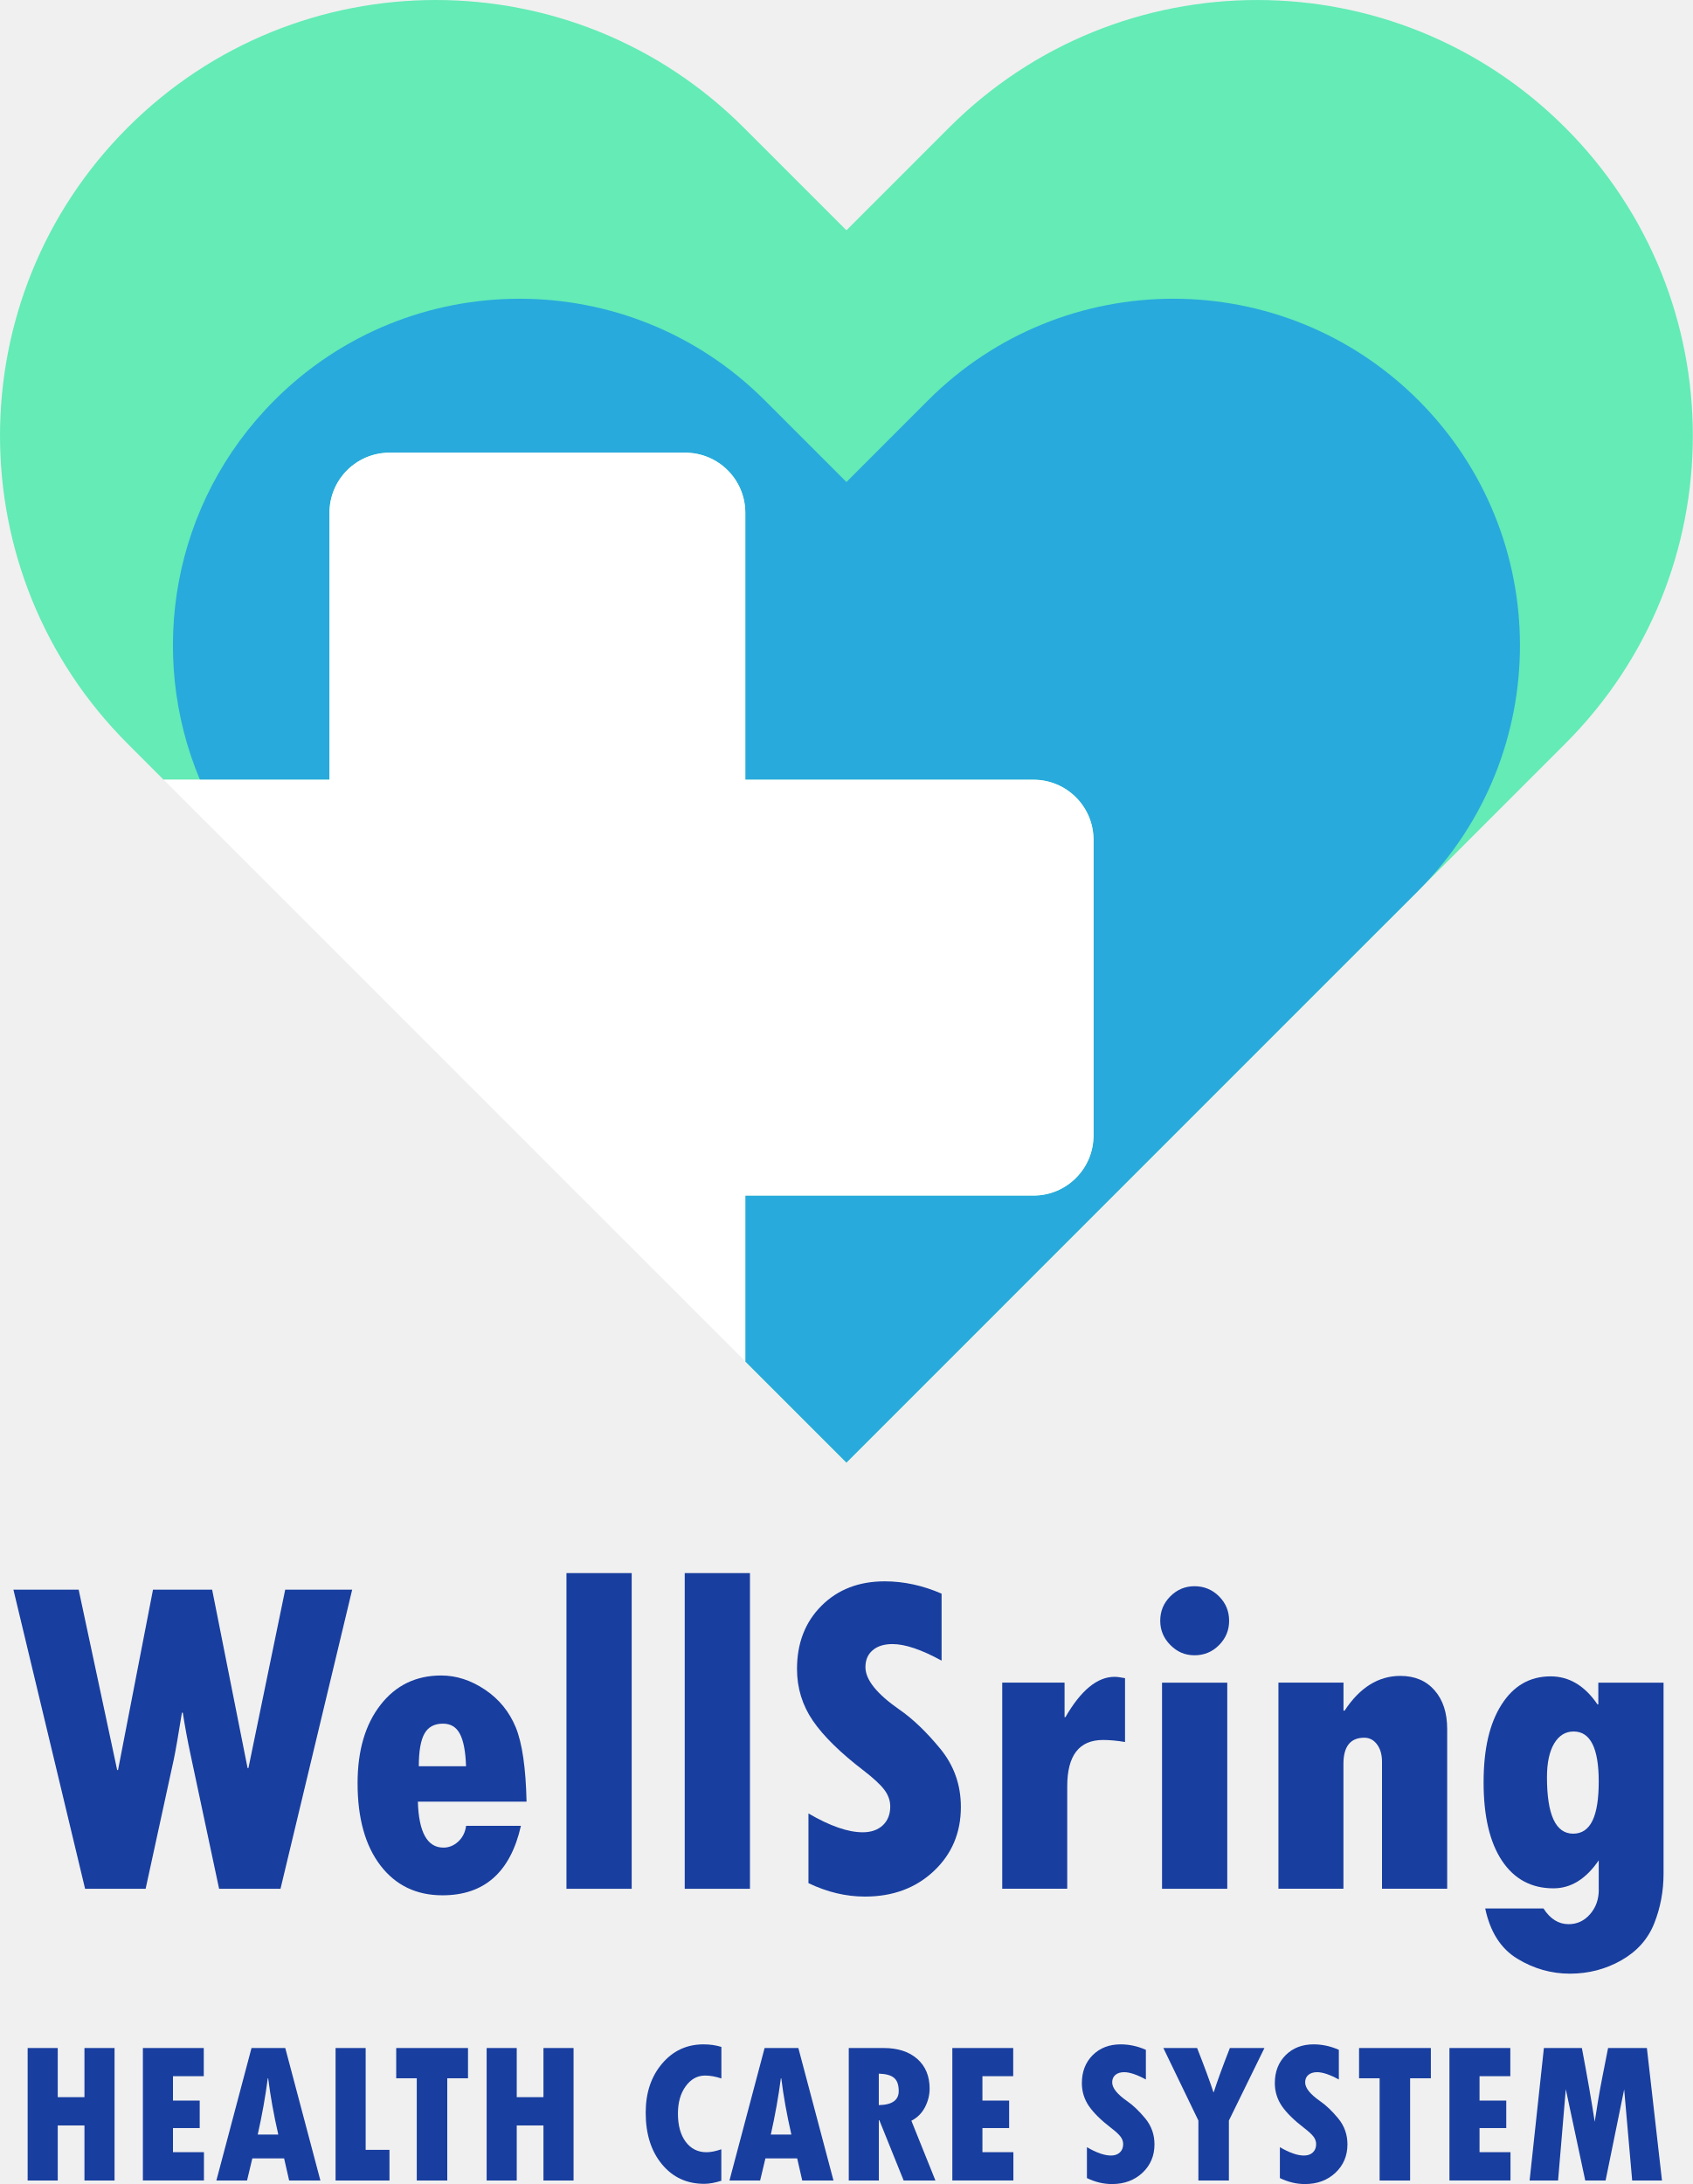
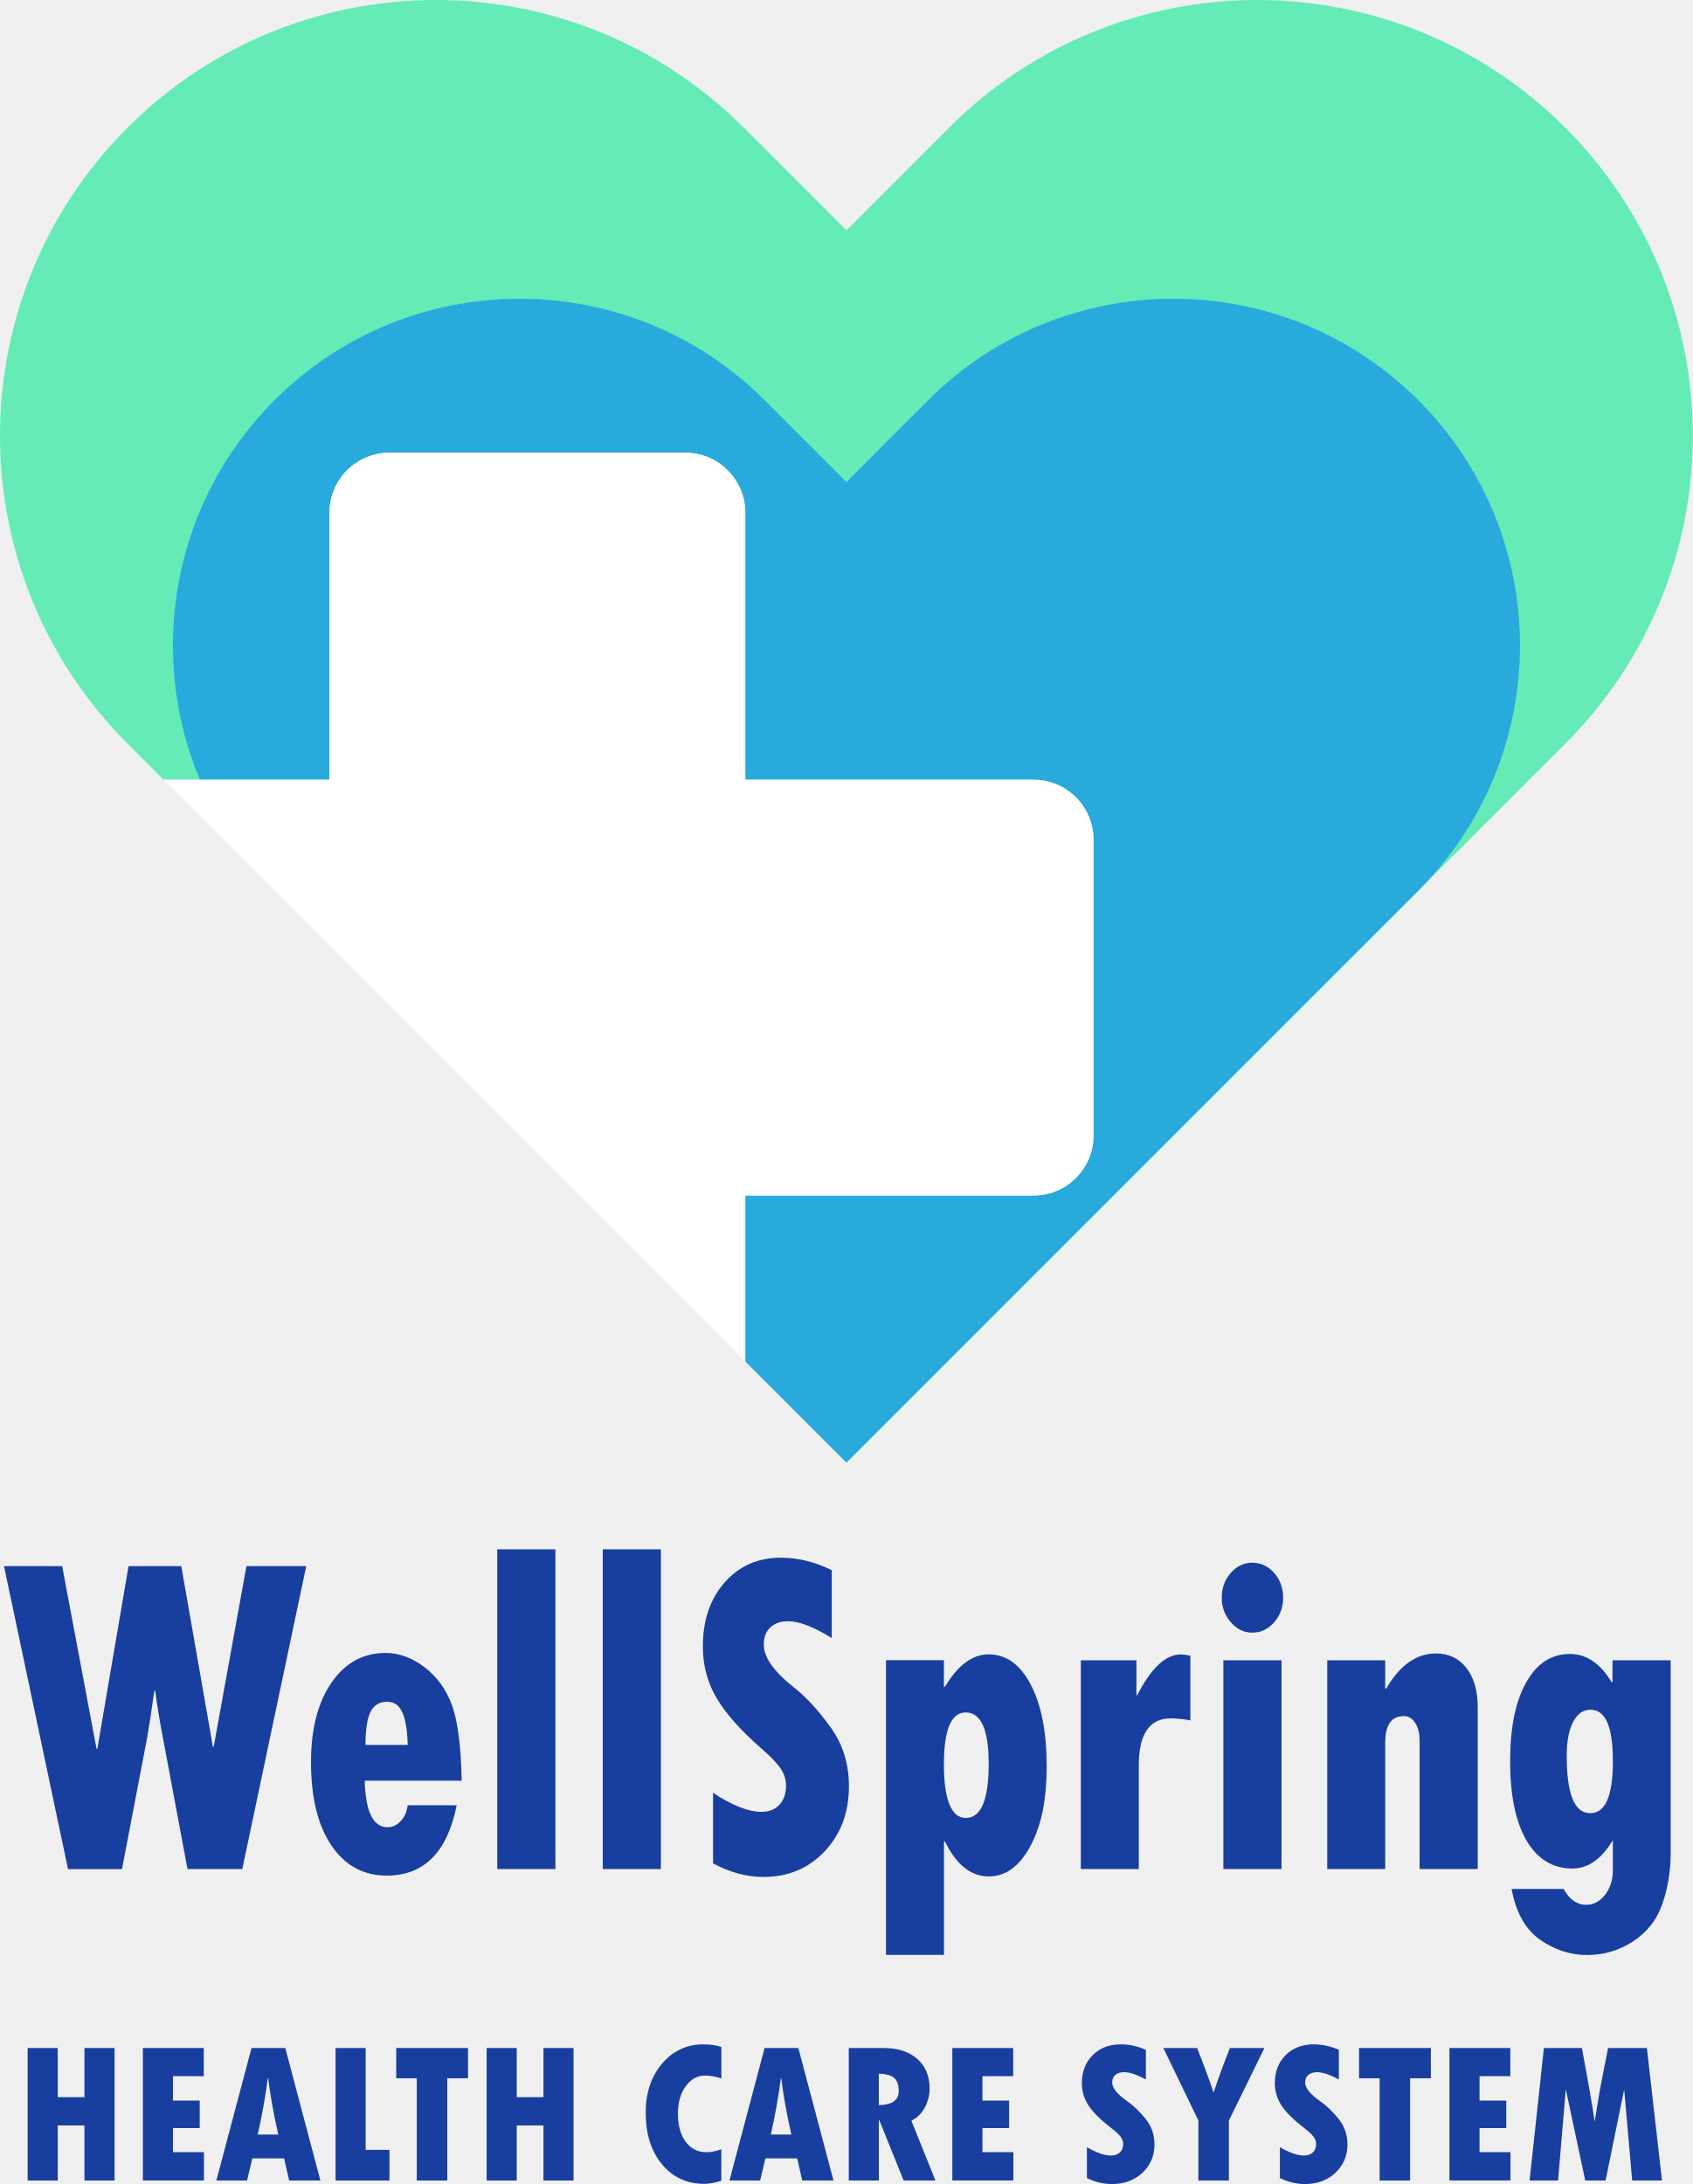
<svg xmlns="http://www.w3.org/2000/svg" id="Layer_2" data-name="Layer 2" viewBox="0 0 291.43 375.98">
  <defs>
    <style>
      .cls-1 {
        fill: #fff;
      }

      .cls-2 {
        fill: #28aadc;
      }

      .cls-3 {
        fill: #64ebb6;
      }

      .cls-4 {
        fill: #183e9f;
      }
    </style>
  </defs>
  <g id="Layer_1-2" data-name="Layer 1">
    <g>
      <g>
        <path class="cls-3" d="m291.43,75c0,19.2-7.32,38.39-21.97,53.03l-24.94,24.94c-.11.11-.22.23-.33.34l-14.07,14.06-84.4,84.41-17.41-17.41v-28.55h49.61c5.71,0,10.34-4.63,10.34-10.34v-50.91c0-5.71-4.63-10.34-10.34-10.34h-49.61v-45.96c0-5.71-4.63-10.34-10.34-10.34h-50.92c-5.7,0-10.33,4.63-10.33,10.34v45.96h-28.55l-6.2-6.2c-29.29-29.28-29.29-76.77,0-106.06C36.61,7.32,55.81,0,75.01,0s38.38,7.32,53.03,21.97l17.68,17.68,17.67-17.68c29.29-29.29,76.78-29.29,106.07,0,14.65,14.65,21.97,33.84,21.97,53.03Z" />
        <path class="cls-2" d="m261.67,111.11c0,15.13-5.72,30.26-17.15,41.86-.11.11-.22.23-.33.34l-14.07,14.06-84.4,84.41-17.41-17.41v-28.55h49.61c5.71,0,10.34-4.63,10.34-10.34v-50.91c0-5.71-4.63-10.34-10.34-10.34h-49.61v-45.96c0-5.71-4.63-10.34-10.34-10.34h-50.92c-5.7,0-10.33,4.63-10.33,10.34v45.96h-22.3c-9.11-21.68-4.83-47.66,12.83-65.32,11.64-11.66,26.92-17.48,42.2-17.48s30.54,5.82,42.2,17.48l14.07,14.07,14.06-14.07c23.31-23.31,61.1-23.31,84.41,0,11.65,11.66,17.48,26.93,17.48,42.2Z" />
        <path class="cls-1" d="m188.26,144.57v50.91c0,5.71-4.63,10.34-10.34,10.34h-49.61v28.55l-28.55-28.55L28.17,134.23h28.55v-45.96c0-5.71,4.63-10.34,10.33-10.34h50.92c5.71,0,10.34,4.63,10.34,10.34v45.96h49.61c5.71,0,10.34,4.63,10.34,10.34Z" />
      </g>
      <g>
-         <path class="cls-4" d="m4.76,352.57h5.18v8.46h4.6v-8.46h5.18v22.81h-5.18v-9.48h-4.6v9.48h-5.18v-22.81Z" />
-         <path class="cls-4" d="m24.6,352.57h10.48v4.85h-5.3v4.2h4.6v4.73h-4.6v4.15h5.33v4.87h-10.51v-22.81Z" />
-         <path class="cls-4" d="m55.16,375.38h-5.38l-.87-3.81h-5.47l-.91,3.81h-5.28l6.05-22.81h5.81l6.05,22.81Zm-7.25-7.91c-.78-3.4-1.36-6.62-1.74-9.69h-.07c-.41,3.16-.99,6.39-1.73,9.69h3.54Z" />
-         <path class="cls-4" d="m57.77,352.57h5.18v17.53h4.1v5.28h-9.28v-22.81Z" />
-         <path class="cls-4" d="m68.21,352.57h12.36v5.21h-3.57v17.6h-5.25v-17.6h-3.54v-5.21Z" />
-         <path class="cls-4" d="m83.78,352.57h5.18v8.46h4.6v-8.46h5.18v22.81h-5.18v-9.48h-4.6v9.48h-5.18v-22.81Z" />
-         <path class="cls-4" d="m124.18,370v5.42c-1.09.35-2.07.53-2.94.53-3,0-5.43-1.12-7.29-3.38-1.86-2.25-2.79-5.21-2.79-8.88,0-3.41.94-6.22,2.82-8.43,1.88-2.22,4.26-3.32,7.13-3.32,1.12,0,2.14.15,3.08.44v5.43c-.99-.33-1.93-.5-2.8-.5-1.34,0-2.46.62-3.35,1.85s-1.33,2.8-1.33,4.7c0,2.05.45,3.67,1.34,4.86.89,1.19,2.09,1.79,3.58,1.79.73,0,1.58-.17,2.56-.51Z" />
-         <path class="cls-4" d="m143.49,375.38h-5.38l-.87-3.81h-5.47l-.91,3.81h-5.28l6.05-22.81h5.81l6.05,22.81Zm-7.25-7.91c-.78-3.4-1.36-6.62-1.74-9.69h-.07c-.41,3.16-.99,6.39-1.73,9.69h3.54Z" />
-         <path class="cls-4" d="m146.11,352.57h6.03c2.44,0,4.36.63,5.78,1.88,1.41,1.25,2.12,2.96,2.12,5.11,0,1.11-.27,2.17-.8,3.2-.54,1.03-1.32,1.81-2.34,2.33l4.14,10.29h-5.47l-4.19-10.39h-.08v10.39h-5.18v-22.81Zm5.18,4.41v5.42c2.29-.04,3.43-.85,3.43-2.41,0-1.06-.26-1.82-.79-2.27-.53-.46-1.41-.7-2.64-.74Z" />
-         <path class="cls-4" d="m163.95,352.57h10.48v4.85h-5.3v4.2h4.6v4.73h-4.6v4.15h5.33v4.87h-10.51v-22.81Z" />
-         <path class="cls-4" d="m187.12,374.95v-5.31c1.64.96,3.02,1.44,4.14,1.44.65,0,1.16-.18,1.54-.54.38-.36.56-.83.56-1.43,0-.46-.15-.88-.45-1.28-.3-.4-.82-.88-1.56-1.45-1.79-1.37-3.08-2.64-3.89-3.82-.8-1.18-1.21-2.49-1.21-3.94,0-1.97.62-3.58,1.86-4.82,1.24-1.24,2.85-1.86,4.82-1.86,1.46,0,2.91.31,4.34.94v5.11c-1.54-.84-2.79-1.26-3.74-1.26-.64,0-1.14.16-1.51.47-.37.31-.55.74-.55,1.29,0,.96.86,2.03,2.58,3.23,1.03.71,2.06,1.7,3.12,2.98,1.05,1.28,1.58,2.77,1.58,4.45,0,1.97-.69,3.6-2.07,4.9-1.38,1.29-3.13,1.94-5.25,1.94-1.45,0-2.88-.34-4.31-1.03Z" />
-         <path class="cls-4" d="m200.28,352.57h5.81c1.29,3.28,2.22,5.81,2.8,7.59h.07c.58-1.82,1.5-4.35,2.77-7.59h5.95l-6.12,12.49v10.32h-5.25v-10.32l-6.03-12.49Z" />
-         <path class="cls-4" d="m220.34,374.95v-5.31c1.64.96,3.02,1.44,4.14,1.44.65,0,1.16-.18,1.54-.54.38-.36.56-.83.56-1.43,0-.46-.15-.88-.45-1.28-.3-.4-.82-.88-1.56-1.45-1.79-1.37-3.08-2.64-3.89-3.82-.8-1.18-1.21-2.49-1.21-3.94,0-1.97.62-3.58,1.86-4.82,1.24-1.24,2.85-1.86,4.82-1.86,1.46,0,2.91.31,4.34.94v5.11c-1.54-.84-2.79-1.26-3.74-1.26-.64,0-1.14.16-1.51.47-.37.31-.55.74-.55,1.29,0,.96.86,2.03,2.58,3.23,1.03.71,2.06,1.7,3.12,2.98,1.05,1.28,1.58,2.77,1.58,4.45,0,1.97-.69,3.6-2.07,4.9-1.38,1.29-3.13,1.94-5.25,1.94-1.45,0-2.88-.34-4.31-1.03Z" />
-         <path class="cls-4" d="m233.97,352.57h12.36v5.21h-3.57v17.6h-5.25v-17.6h-3.54v-5.21Z" />
-         <path class="cls-4" d="m249.53,352.57h10.48v4.85h-5.3v4.2h4.6v4.73h-4.6v4.15h5.33v4.87h-10.51v-22.81Z" />
-         <path class="cls-4" d="m265.79,352.57h6.54c.93,4.92,1.67,9.15,2.21,12.7l.56-3.54c.23-1.38.47-2.72.73-4.03l1.01-5.13h6.68l2.6,22.81h-5.13l-1.38-15.69-3.2,15.69h-3.5l-3.35-15.72-1.33,15.72h-4.9l2.46-22.81Z" />
-       </g>
-       <g>
-         <path class="cls-4" d="m2.32,273.66h11.22l6.63,31.05h.15l6.02-31.05h10.18l6.1,30.71h.15l6.33-30.71h11.53l-12.34,51.5h-10.57l-4.9-23.03c-.54-2.52-.99-4.95-1.35-7.29h-.15c-.64,3.99-1.11,6.65-1.39,7.99l-4.86,22.33h-10.42l-12.34-51.5Z" />
-         <path class="cls-4" d="m80.23,314.32h9.45c-1.8,7.97-6.3,11.96-13.5,11.96-4.5,0-8.06-1.71-10.68-5.13-2.62-3.42-3.94-8.14-3.94-14.16,0-5.61,1.31-10.1,3.94-13.48,2.62-3.38,6.11-5.07,10.45-5.07,2.62,0,5.14.82,7.56,2.45,2.42,1.63,4.18,3.8,5.29,6.5,1.1,2.7,1.72,6.96,1.85,12.77h-18.71c.15,5.27,1.62,7.91,4.4,7.91.95,0,1.8-.35,2.55-1.04.75-.7,1.2-1.59,1.35-2.7Zm-8.14-10.26h8.14c-.08-2.49-.42-4.34-1.04-5.54-.62-1.2-1.59-1.79-2.93-1.79-1.49,0-2.56.58-3.2,1.74-.64,1.16-.96,3.02-.96,5.59Z" />
-         <path class="cls-4" d="m97.52,270.81h11.23v54.35h-11.23v-54.35Z" />
-         <path class="cls-4" d="m117.88,270.81h11.23v54.35h-11.23v-54.35Z" />
-         <path class="cls-4" d="m139.18,324.19v-12c3.7,2.16,6.81,3.24,9.34,3.24,1.46,0,2.62-.41,3.47-1.21.85-.81,1.27-1.88,1.27-3.22,0-1.03-.34-1.99-1.02-2.89-.68-.9-1.86-1.99-3.53-3.28-4.04-3.09-6.96-5.96-8.78-8.62-1.81-2.66-2.72-5.62-2.72-8.89,0-4.45,1.4-8.07,4.21-10.88,2.8-2.8,6.43-4.21,10.88-4.21,3.29,0,6.56.71,9.8,2.12v11.53c-3.47-1.9-6.29-2.85-8.45-2.85-1.44,0-2.58.35-3.41,1.06-.84.71-1.25,1.68-1.25,2.91,0,2.16,1.94,4.59,5.82,7.29,2.31,1.59,4.66,3.84,7.04,6.73,2.38,2.89,3.57,6.24,3.57,10.05,0,4.45-1.56,8.13-4.67,11.05-3.11,2.92-7.06,4.38-11.84,4.38-3.27,0-6.51-.77-9.72-2.31Z" />
-         <path class="cls-4" d="m183.27,289.67v5.94h.15c2.67-4.63,5.49-6.94,8.45-6.94.44,0,1.04.08,1.81.23v10.99c-1.36-.23-2.62-.35-3.78-.35-4.12,0-6.17,2.66-6.17,7.98v17.63h-11.19v-35.49h10.72Z" />
-         <path class="cls-4" d="m199.74,279.02c0-1.65.58-3.05,1.74-4.21,1.16-1.16,2.55-1.74,4.17-1.74s3.05.58,4.21,1.74c1.16,1.16,1.74,2.56,1.74,4.21s-.58,3.02-1.74,4.19c-1.16,1.17-2.56,1.75-4.21,1.75s-2.98-.58-4.15-1.75c-1.17-1.17-1.76-2.57-1.76-4.19Zm.31,10.65h11.23v35.49h-11.23v-35.49Z" />
-         <path class="cls-4" d="m231.29,289.67v4.82h.19c2.62-3.99,5.83-5.98,9.6-5.98,2.47,0,4.43.82,5.88,2.47,1.45,1.65,2.18,3.87,2.18,6.67v27.5h-11.22v-21.87c0-1.21-.28-2.2-.85-2.97s-1.3-1.16-2.2-1.16c-2.39,0-3.59,1.5-3.59,4.51v21.49h-11.19v-35.49h11.19Z" />
-         <path class="cls-4" d="m275.23,325.31v-5.05c-2.19,3.21-4.78,4.82-7.79,4.82-3.81,0-6.76-1.59-8.87-4.76-2.11-3.18-3.16-7.67-3.16-13.48s1.03-10.15,3.09-13.39,4.87-4.86,8.45-4.86c3.19,0,5.88,1.61,8.06,4.82h.15v-3.74h11.23v32.87c0,3.01-.53,5.86-1.6,8.56-1.07,2.7-2.95,4.82-5.65,6.36s-5.66,2.31-8.87,2.31-6.24-.86-9.06-2.58c-2.83-1.72-4.67-4.6-5.52-8.64h10.03c1.16,1.8,2.6,2.7,4.32,2.7,1.47,0,2.7-.57,3.7-1.72s1.5-2.55,1.5-4.22Zm0-18.63c0-5.73-1.44-8.6-4.32-8.6-1.42,0-2.53.69-3.36,2.08-.82,1.39-1.23,3.32-1.23,5.79,0,6.48,1.5,9.72,4.51,9.72s4.4-3,4.4-8.99Z" />
+         <g>
+           <path class="cls-4" d="m4.76,352.57h5.18v8.46h4.6v-8.46h5.18v22.81h-5.18v-9.48h-4.6v9.48h-5.18v-22.81Z" />
+           <path class="cls-4" d="m24.6,352.57h10.48v4.85h-5.3v4.2h4.6v4.73h-4.6v4.15h5.33v4.87h-10.51v-22.81Z" />
+           <path class="cls-4" d="m55.16,375.38h-5.38l-.87-3.81h-5.47l-.91,3.81h-5.28l6.05-22.81h5.81l6.05,22.81Zm-7.25-7.91c-.78-3.4-1.36-6.62-1.74-9.69h-.07c-.41,3.16-.99,6.39-1.73,9.69h3.54Z" />
+           <path class="cls-4" d="m57.77,352.57h5.18v17.53h4.1v5.28h-9.28v-22.81Z" />
+           <path class="cls-4" d="m68.21,352.57h12.36v5.21h-3.57v17.6h-5.25v-17.6h-3.54v-5.21Z" />
+           <path class="cls-4" d="m83.78,352.57h5.18v8.46h4.6v-8.46h5.18v22.81h-5.18v-9.48h-4.6v9.48h-5.18v-22.81Z" />
+           <path class="cls-4" d="m124.18,370v5.42c-1.09.35-2.07.53-2.94.53-3,0-5.43-1.12-7.29-3.38-1.86-2.25-2.79-5.21-2.79-8.88,0-3.41.94-6.22,2.82-8.43,1.88-2.22,4.26-3.32,7.13-3.32,1.12,0,2.14.15,3.08.44v5.43c-.99-.33-1.93-.5-2.8-.5-1.34,0-2.46.62-3.35,1.85s-1.33,2.8-1.33,4.7c0,2.05.45,3.67,1.34,4.86.89,1.19,2.09,1.79,3.58,1.79.73,0,1.58-.17,2.56-.51Z" />
+           <path class="cls-4" d="m143.49,375.38h-5.38l-.87-3.81h-5.47l-.91,3.81h-5.28l6.05-22.81h5.81l6.05,22.81Zm-7.25-7.91c-.78-3.4-1.36-6.62-1.74-9.69h-.07c-.41,3.16-.99,6.39-1.73,9.69h3.54Z" />
+           <path class="cls-4" d="m146.11,352.57h6.03c2.44,0,4.36.63,5.78,1.88,1.41,1.25,2.12,2.96,2.12,5.11,0,1.11-.27,2.17-.8,3.2-.54,1.03-1.32,1.81-2.34,2.33l4.14,10.29h-5.47l-4.19-10.39h-.08v10.39h-5.18v-22.81Zm5.18,4.41v5.42c2.29-.04,3.43-.85,3.43-2.41,0-1.06-.26-1.82-.79-2.27-.53-.46-1.41-.7-2.64-.74Z" />
+           <path class="cls-4" d="m163.95,352.57h10.48v4.85h-5.3v4.2h4.6v4.73h-4.6v4.15h5.33v4.87h-10.51v-22.81Z" />
+           <path class="cls-4" d="m187.12,374.95v-5.31c1.64.96,3.02,1.44,4.14,1.44.65,0,1.16-.18,1.54-.54.38-.36.56-.83.56-1.43,0-.46-.15-.88-.45-1.28-.3-.4-.82-.88-1.56-1.45-1.79-1.37-3.08-2.64-3.89-3.82-.8-1.18-1.21-2.49-1.21-3.94,0-1.97.62-3.58,1.86-4.82,1.24-1.24,2.85-1.86,4.82-1.86,1.46,0,2.91.31,4.34.94v5.11c-1.54-.84-2.79-1.26-3.74-1.26-.64,0-1.14.16-1.51.47-.37.31-.55.74-.55,1.29,0,.96.86,2.03,2.58,3.23,1.03.71,2.06,1.7,3.12,2.98,1.05,1.28,1.58,2.77,1.58,4.45,0,1.97-.69,3.6-2.07,4.9-1.38,1.29-3.13,1.94-5.25,1.94-1.45,0-2.88-.34-4.31-1.03Z" />
+           <path class="cls-4" d="m200.28,352.57h5.81c1.29,3.28,2.22,5.81,2.8,7.59h.07c.58-1.82,1.5-4.35,2.77-7.59h5.95l-6.12,12.49v10.32h-5.25v-10.32l-6.03-12.49Z" />
+           <path class="cls-4" d="m220.34,374.95v-5.31c1.64.96,3.02,1.44,4.14,1.44.65,0,1.16-.18,1.54-.54.38-.36.56-.83.56-1.43,0-.46-.15-.88-.45-1.28-.3-.4-.82-.88-1.56-1.45-1.79-1.37-3.08-2.64-3.89-3.82-.8-1.18-1.21-2.49-1.21-3.94,0-1.97.62-3.58,1.86-4.82,1.24-1.24,2.85-1.86,4.82-1.86,1.46,0,2.91.31,4.34.94v5.11c-1.54-.84-2.79-1.26-3.74-1.26-.64,0-1.14.16-1.51.47-.37.31-.55.74-.55,1.29,0,.96.86,2.03,2.58,3.23,1.03.71,2.06,1.7,3.12,2.98,1.05,1.28,1.58,2.77,1.58,4.45,0,1.97-.69,3.6-2.07,4.9-1.38,1.29-3.13,1.94-5.25,1.94-1.45,0-2.88-.34-4.31-1.03Z" />
+           <path class="cls-4" d="m233.97,352.57h12.36v5.21h-3.57v17.6h-5.25v-17.6h-3.54v-5.21Z" />
+           <path class="cls-4" d="m249.53,352.57h10.48v4.85h-5.3v4.2h4.6v4.73h-4.6v4.15h5.33v4.87h-10.51v-22.81Z" />
+           <path class="cls-4" d="m265.79,352.57h6.54c.93,4.92,1.67,9.15,2.21,12.7l.56-3.54c.23-1.38.47-2.72.73-4.03l1.01-5.13h6.68l2.6,22.81h-5.13l-1.38-15.69-3.2,15.69h-3.5l-3.35-15.72-1.33,15.72h-4.9l2.46-22.81Z" />
+         </g>
+         <g>
+           <path class="cls-4" d="m.69,269.61h10.01l5.92,31.45h.14l5.37-31.45h9.08l5.44,31.09h.14l5.64-31.09h10.29l-11.01,52.15h-9.43l-4.37-23.32c-.48-2.55-.88-5.01-1.2-7.38h-.14c-.57,4.04-.99,6.73-1.24,8.09l-4.33,22.62h-9.29L.69,269.61Z" />
+           <path class="cls-4" d="m70.19,310.78h8.43c-1.61,8.07-5.62,12.11-12.04,12.11-4.01,0-7.19-1.73-9.53-5.2-2.34-3.46-3.51-8.24-3.51-14.34,0-5.68,1.17-10.23,3.51-13.65,2.34-3.42,5.45-5.14,9.33-5.14,2.34,0,4.59.83,6.74,2.48,2.16,1.65,3.73,3.85,4.71,6.58s1.54,7.04,1.65,12.93h-16.69c.14,5.34,1.45,8.01,3.92,8.01.85,0,1.61-.35,2.27-1.05s1.07-1.61,1.2-2.73Zm-7.26-10.39h7.26c-.07-2.53-.38-4.39-.93-5.61s-1.42-1.82-2.62-1.82c-1.33,0-2.28.59-2.86,1.76s-.86,3.06-.86,5.66Z" />
+           <path class="cls-4" d="m85.61,266.72h10.01v55.04h-10.01v-55.04Z" />
+           <path class="cls-4" d="m103.77,266.72h10.01v55.04h-10.01v-55.04Z" />
+           <path class="cls-4" d="m122.76,320.78v-12.15c3.3,2.19,6.08,3.28,8.33,3.28,1.31,0,2.34-.41,3.1-1.23.76-.82,1.13-1.91,1.13-3.26,0-1.04-.3-2.02-.91-2.93-.61-.91-1.66-2.02-3.15-3.32-3.6-3.12-6.21-6.04-7.83-8.73s-2.43-5.7-2.43-9c0-4.5,1.25-8.18,3.75-11.02,2.5-2.84,5.73-4.26,9.7-4.26,2.94,0,5.85.72,8.74,2.15v11.68c-3.1-1.93-5.61-2.89-7.54-2.89-1.29,0-2.3.36-3.04,1.07-.75.72-1.12,1.7-1.12,2.95,0,2.19,1.73,4.65,5.2,7.38,2.06,1.62,4.16,3.89,6.28,6.82,2.12,2.93,3.18,6.32,3.18,10.18,0,4.51-1.39,8.24-4.16,11.19-2.78,2.96-6.3,4.43-10.56,4.43-2.91,0-5.8-.78-8.67-2.34Z" />
+           <path class="cls-4" d="m162.5,285.82v4.57h.17c2.22-3.72,4.74-5.59,7.54-5.59,3,0,5.42,1.74,7.24,5.21s2.74,8.16,2.74,14.04-.93,10.26-2.8,13.75c-1.87,3.49-4.26,5.23-7.17,5.23-3.07,0-5.59-2-7.54-6.02h-.17v19.53h-9.98v-50.74h9.98Zm7.71,17.85c0-5.91-1.32-8.87-3.96-8.87-2.5,0-3.75,2.98-3.75,8.95s1.25,9.22,3.75,9.22c2.64,0,3.96-3.1,3.96-9.3Z" />
+           <path class="cls-4" d="m195.64,285.82v6.02h.14c2.38-4.69,4.9-7.03,7.53-7.03.39,0,.93.08,1.62.23v11.13c-1.22-.23-2.34-.35-3.37-.35-3.67,0-5.51,2.7-5.51,8.09v17.85h-9.98v-35.94h9.57Z" />
+           <path class="cls-4" d="m210.33,275.04c0-1.67.52-3.09,1.55-4.26s2.27-1.76,3.72-1.76,2.72.59,3.75,1.76,1.55,2.59,1.55,4.26-.52,3.05-1.55,4.24c-1.03,1.19-2.28,1.78-3.75,1.78s-2.66-.59-3.7-1.78c-1.04-1.18-1.57-2.6-1.57-4.24Zm.28,10.78h10.01v35.94h-10.01v-35.94Z" />
+           <path class="cls-4" d="m238.47,285.82v4.88h.17c2.34-4.04,5.2-6.05,8.57-6.05,2.2,0,3.95.83,5.25,2.5,1.29,1.67,1.94,3.92,1.94,6.76v27.85h-10.01v-22.15c0-1.22-.25-2.23-.76-3.01s-1.16-1.17-1.96-1.17c-2.13,0-3.2,1.52-3.2,4.57v21.76h-9.98v-35.94h9.98Z" />
+           <path class="cls-4" d="m277.66,321.91v-5.12c-1.95,3.26-4.27,4.88-6.95,4.88-3.39,0-6.03-1.61-7.91-4.82-1.88-3.22-2.82-7.77-2.82-13.65s.92-10.27,2.75-13.55,4.35-4.92,7.54-4.92c2.84,0,5.24,1.63,7.19,4.88h.14v-3.79h10.01v33.28c0,3.05-.48,5.94-1.43,8.67-.95,2.73-2.63,4.88-5.04,6.45s-5.05,2.34-7.91,2.34-5.56-.87-8.08-2.62c-2.52-1.75-4.16-4.66-4.92-8.75h8.95c1.03,1.82,2.32,2.73,3.85,2.73,1.31,0,2.41-.58,3.3-1.74.89-1.16,1.34-2.58,1.34-4.28Zm0-18.87c0-5.81-1.28-8.71-3.85-8.71-1.26,0-2.26.7-2.99,2.11s-1.1,3.36-1.1,5.86c0,6.56,1.34,9.84,4.03,9.84s3.92-3.03,3.92-9.1Z" />
+         </g>
      </g>
    </g>
  </g>
</svg>
